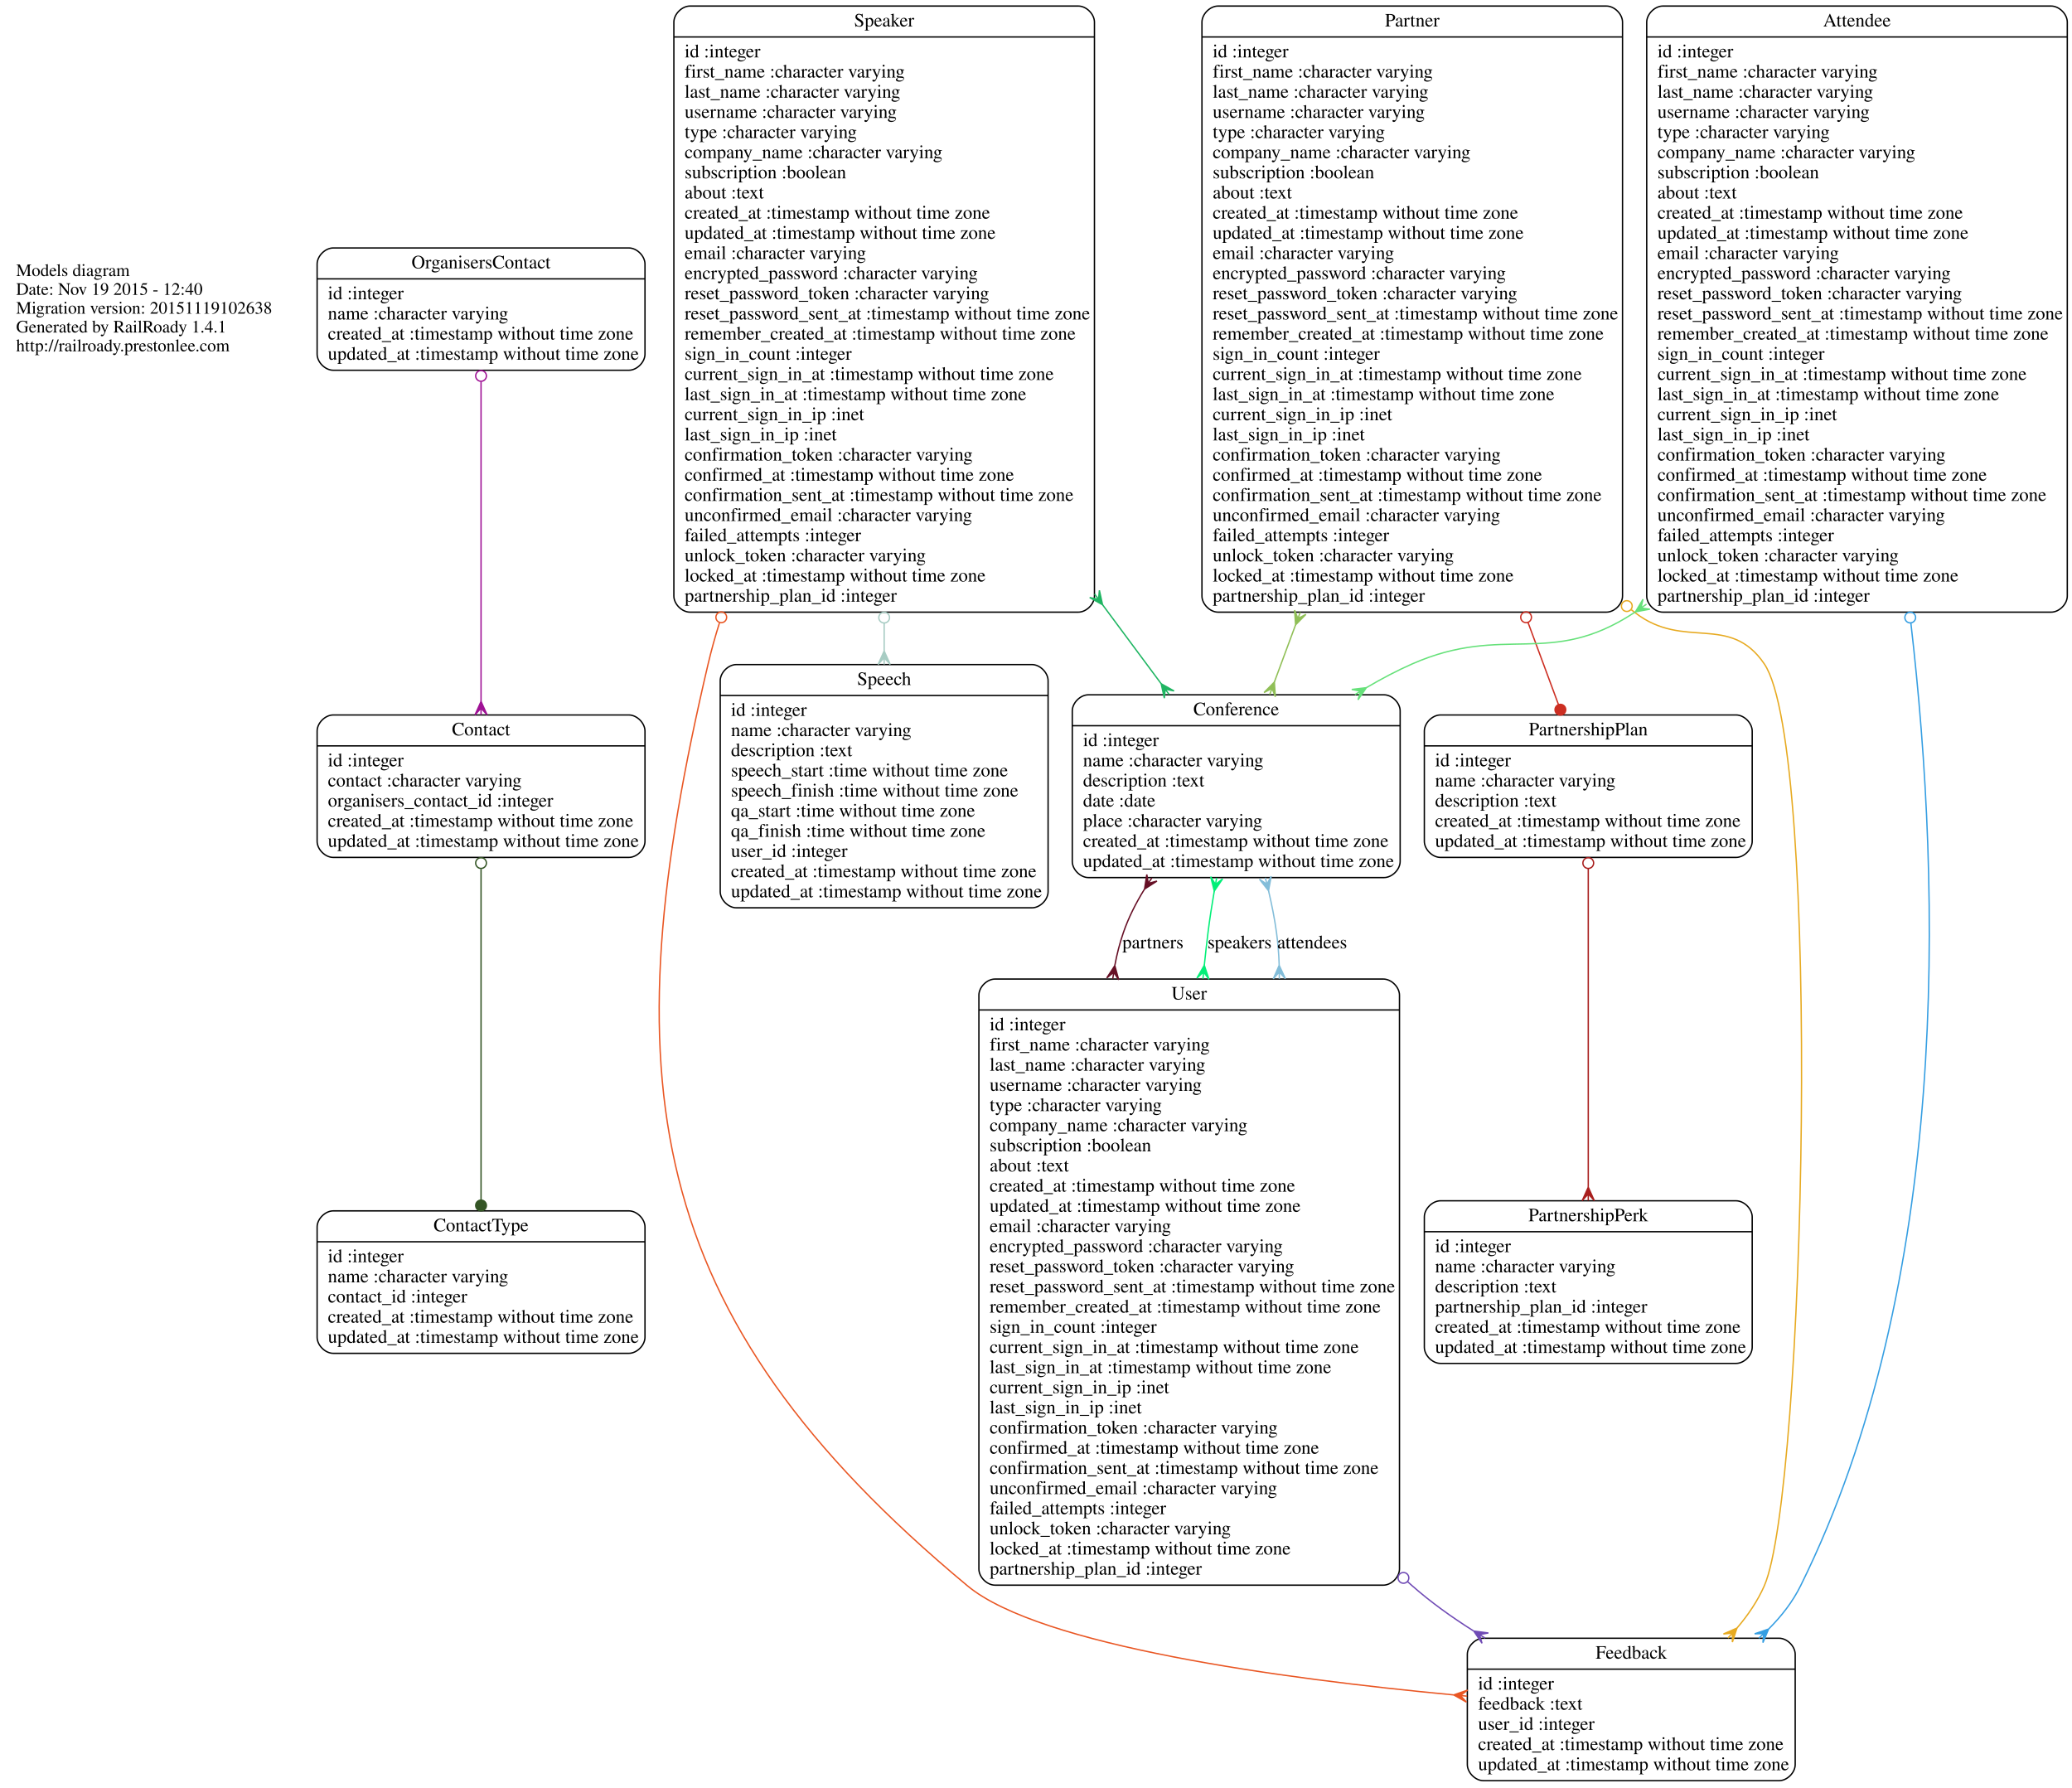
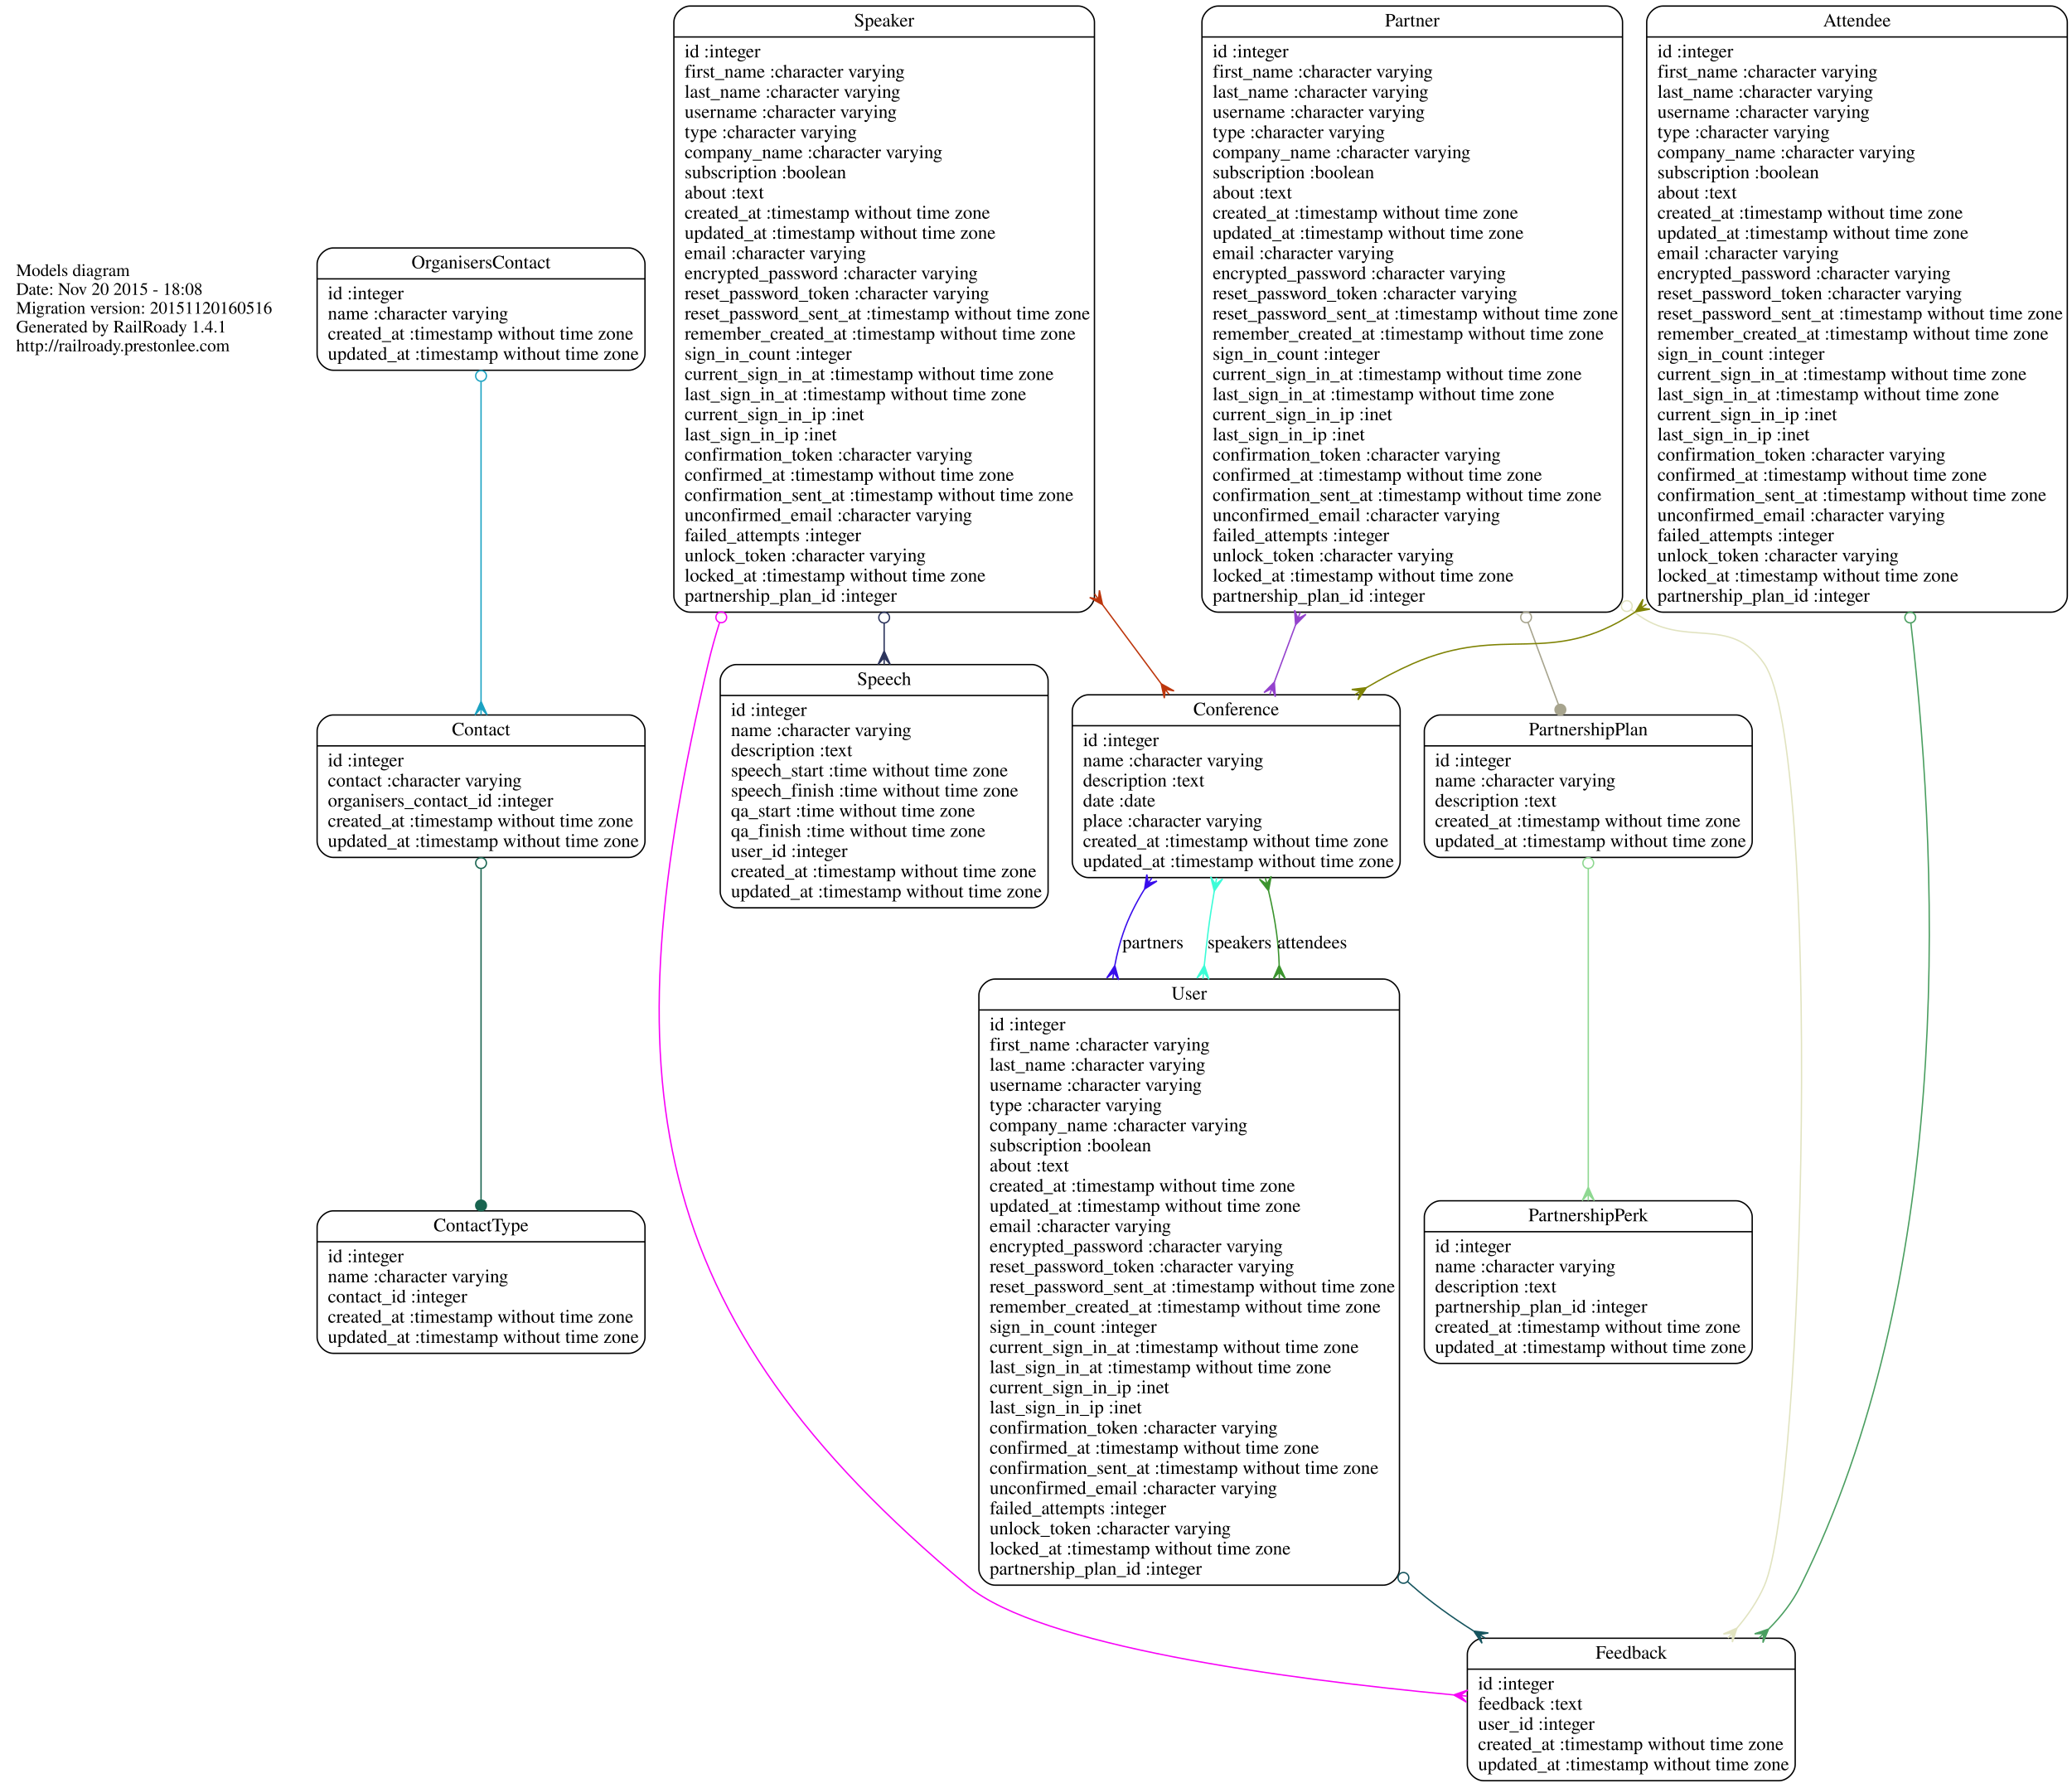
<svg xmlns="http://www.w3.org/2000/svg" width="1542pt" height="1330pt" viewBox="0.00 0.00 1542.00 1330.00">
  <g id="graph0" class="graph" transform="scale(1 1) rotate(0) translate(4 1326)">
    <polygon fill="none" stroke="none" points="-4,4 -4,-1326 1538,-1326 1538,4 -4,4" />
    <g id="node1" class="node">
      <text text-anchor="start" x="8" y="-1120.6" font-family="Times,serif" font-size="13.00">Models diagram</text>
-       <text text-anchor="start" x="8" y="-1106.6" font-family="Times,serif" font-size="13.00">Date: Nov 19 2015 - 12:40</text>
-       <text text-anchor="start" x="8" y="-1092.6" font-family="Times,serif" font-size="13.00">Migration version: 20151119102638</text>
+       <text text-anchor="start" x="8" y="-1106.6" font-family="Times,serif" font-size="13.00">Date: Nov 20 2015 - 18:08</text>
+       <text text-anchor="start" x="8" y="-1092.6" font-family="Times,serif" font-size="13.00">Migration version: 20151120160516</text>
      <text text-anchor="start" x="8" y="-1078.6" font-family="Times,serif" font-size="13.00">Generated by RailRoady 1.4.1</text>
      <text text-anchor="start" x="8" y="-1064.6" font-family="Times,serif" font-size="13.00">http://railroady.prestonlee.com</text>
    </g>
    <g id="node2" class="node">
      <path fill="none" stroke="black" d="M244,-319C244,-319 464,-319 464,-319 470,-319 476,-325 476,-331 476,-331 476,-413 476,-413 476,-419 470,-425 464,-425 464,-425 244,-425 244,-425 238,-425 232,-419 232,-413 232,-413 232,-331 232,-331 232,-325 238,-319 244,-319" />
      <text text-anchor="middle" x="354" y="-409.8" font-family="Times,serif" font-size="14.00">ContactType</text>
      <polyline fill="none" stroke="black" points="232,-402 476,-402 " />
      <text text-anchor="start" x="240" y="-386.8" font-family="Times,serif" font-size="14.00">id :integer</text>
      <text text-anchor="start" x="240" y="-371.8" font-family="Times,serif" font-size="14.00">name :character varying</text>
      <text text-anchor="start" x="240" y="-356.8" font-family="Times,serif" font-size="14.00">contact_id :integer</text>
      <text text-anchor="start" x="240" y="-341.8" font-family="Times,serif" font-size="14.00">created_at :timestamp without time zone</text>
      <text text-anchor="start" x="240" y="-326.8" font-family="Times,serif" font-size="14.00">updated_at :timestamp without time zone</text>
    </g>
    <g id="node3" class="node">
      <path fill="none" stroke="black" d="M244,-688C244,-688 464,-688 464,-688 470,-688 476,-694 476,-700 476,-700 476,-782 476,-782 476,-788 470,-794 464,-794 464,-794 244,-794 244,-794 238,-794 232,-788 232,-782 232,-782 232,-700 232,-700 232,-694 238,-688 244,-688" />
      <text text-anchor="middle" x="354" y="-778.8" font-family="Times,serif" font-size="14.00">Contact</text>
      <polyline fill="none" stroke="black" points="232,-771 476,-771 " />
      <text text-anchor="start" x="240" y="-755.8" font-family="Times,serif" font-size="14.00">id :integer</text>
      <text text-anchor="start" x="240" y="-740.8" font-family="Times,serif" font-size="14.00">contact :character varying</text>
      <text text-anchor="start" x="240" y="-725.8" font-family="Times,serif" font-size="14.00">organisers_contact_id :integer</text>
      <text text-anchor="start" x="240" y="-710.8" font-family="Times,serif" font-size="14.00">created_at :timestamp without time zone</text>
      <text text-anchor="start" x="240" y="-695.8" font-family="Times,serif" font-size="14.00">updated_at :timestamp without time zone</text>
    </g>
    <g id="edge1" class="edge">
-       <path fill="none" stroke="#345525" d="M354,-679.384C354,-611.182 354,-501.073 354,-433.089" />
-       <ellipse fill="none" stroke="#345525" cx="354" cy="-683.808" rx="4" ry="4" />
-       <ellipse fill="#345525" stroke="#345525" cx="354" cy="-429.012" rx="4" ry="4" />
+       <path fill="none" stroke="#196450" d="M354,-679.384C354,-611.182 354,-501.073 354,-433.089" />
+       <ellipse fill="none" stroke="#196450" cx="354" cy="-683.808" rx="4" ry="4" />
+       <ellipse fill="#196450" stroke="#196450" cx="354" cy="-429.012" rx="4" ry="4" />
    </g>
    <g id="node4" class="node">
      <path fill="none" stroke="black" d="M806,-673C806,-673 1026,-673 1026,-673 1032,-673 1038,-679 1038,-685 1038,-685 1038,-797 1038,-797 1038,-803 1032,-809 1026,-809 1026,-809 806,-809 806,-809 800,-809 794,-803 794,-797 794,-797 794,-685 794,-685 794,-679 800,-673 806,-673" />
      <text text-anchor="middle" x="916" y="-793.8" font-family="Times,serif" font-size="14.00">Conference</text>
      <polyline fill="none" stroke="black" points="794,-786 1038,-786 " />
      <text text-anchor="start" x="802" y="-770.8" font-family="Times,serif" font-size="14.00">id :integer</text>
      <text text-anchor="start" x="802" y="-755.8" font-family="Times,serif" font-size="14.00">name :character varying</text>
      <text text-anchor="start" x="802" y="-740.8" font-family="Times,serif" font-size="14.00">description :text</text>
      <text text-anchor="start" x="802" y="-725.8" font-family="Times,serif" font-size="14.00">date :date</text>
      <text text-anchor="start" x="802" y="-710.8" font-family="Times,serif" font-size="14.00">place :character varying</text>
      <text text-anchor="start" x="802" y="-695.8" font-family="Times,serif" font-size="14.00">created_at :timestamp without time zone</text>
      <text text-anchor="start" x="802" y="-680.8" font-family="Times,serif" font-size="14.00">updated_at :timestamp without time zone</text>
    </g>
    <g id="node5" class="node">
      <path fill="none" stroke="black" d="M736.5,-146.5C736.5,-146.5 1025.5,-146.5 1025.5,-146.5 1031.5,-146.5 1037.5,-152.5 1037.5,-158.5 1037.5,-158.5 1037.5,-585.5 1037.5,-585.5 1037.5,-591.5 1031.5,-597.5 1025.5,-597.5 1025.5,-597.5 736.5,-597.5 736.5,-597.5 730.5,-597.5 724.5,-591.5 724.5,-585.5 724.5,-585.5 724.5,-158.5 724.5,-158.5 724.5,-152.5 730.5,-146.5 736.5,-146.5" />
      <text text-anchor="middle" x="881" y="-582.3" font-family="Times,serif" font-size="14.00">User</text>
      <polyline fill="none" stroke="black" points="724.5,-574.5 1037.5,-574.5 " />
      <text text-anchor="start" x="732.5" y="-559.3" font-family="Times,serif" font-size="14.00">id :integer</text>
      <text text-anchor="start" x="732.5" y="-544.3" font-family="Times,serif" font-size="14.00">first_name :character varying</text>
      <text text-anchor="start" x="732.5" y="-529.3" font-family="Times,serif" font-size="14.00">last_name :character varying</text>
      <text text-anchor="start" x="732.5" y="-514.3" font-family="Times,serif" font-size="14.00">username :character varying</text>
      <text text-anchor="start" x="732.5" y="-499.3" font-family="Times,serif" font-size="14.00">type :character varying</text>
      <text text-anchor="start" x="732.5" y="-484.3" font-family="Times,serif" font-size="14.00">company_name :character varying</text>
      <text text-anchor="start" x="732.5" y="-469.3" font-family="Times,serif" font-size="14.00">subscription :boolean</text>
      <text text-anchor="start" x="732.5" y="-454.3" font-family="Times,serif" font-size="14.00">about :text</text>
      <text text-anchor="start" x="732.5" y="-439.3" font-family="Times,serif" font-size="14.00">created_at :timestamp without time zone</text>
      <text text-anchor="start" x="732.5" y="-424.3" font-family="Times,serif" font-size="14.00">updated_at :timestamp without time zone</text>
      <text text-anchor="start" x="732.5" y="-409.3" font-family="Times,serif" font-size="14.00">email :character varying</text>
      <text text-anchor="start" x="732.5" y="-394.3" font-family="Times,serif" font-size="14.00">encrypted_password :character varying</text>
      <text text-anchor="start" x="732.5" y="-379.3" font-family="Times,serif" font-size="14.00">reset_password_token :character varying</text>
      <text text-anchor="start" x="732.5" y="-364.3" font-family="Times,serif" font-size="14.00">reset_password_sent_at :timestamp without time zone</text>
      <text text-anchor="start" x="732.5" y="-349.3" font-family="Times,serif" font-size="14.00">remember_created_at :timestamp without time zone</text>
      <text text-anchor="start" x="732.5" y="-334.3" font-family="Times,serif" font-size="14.00">sign_in_count :integer</text>
      <text text-anchor="start" x="732.5" y="-319.3" font-family="Times,serif" font-size="14.00">current_sign_in_at :timestamp without time zone</text>
      <text text-anchor="start" x="732.5" y="-304.3" font-family="Times,serif" font-size="14.00">last_sign_in_at :timestamp without time zone</text>
      <text text-anchor="start" x="732.5" y="-289.3" font-family="Times,serif" font-size="14.00">current_sign_in_ip :inet</text>
      <text text-anchor="start" x="732.5" y="-274.3" font-family="Times,serif" font-size="14.00">last_sign_in_ip :inet</text>
      <text text-anchor="start" x="732.5" y="-259.3" font-family="Times,serif" font-size="14.00">confirmation_token :character varying</text>
      <text text-anchor="start" x="732.5" y="-244.3" font-family="Times,serif" font-size="14.00">confirmed_at :timestamp without time zone</text>
      <text text-anchor="start" x="732.5" y="-229.3" font-family="Times,serif" font-size="14.00">confirmation_sent_at :timestamp without time zone</text>
      <text text-anchor="start" x="732.5" y="-214.3" font-family="Times,serif" font-size="14.00">unconfirmed_email :character varying</text>
      <text text-anchor="start" x="732.5" y="-199.3" font-family="Times,serif" font-size="14.00">failed_attempts :integer</text>
      <text text-anchor="start" x="732.5" y="-184.3" font-family="Times,serif" font-size="14.00">unlock_token :character varying</text>
      <text text-anchor="start" x="732.5" y="-169.3" font-family="Times,serif" font-size="14.00">locked_at :timestamp without time zone</text>
      <text text-anchor="start" x="732.5" y="-154.3" font-family="Times,serif" font-size="14.00">partnership_plan_id :integer</text>
    </g>
    <g id="edge2" class="edge">
-       <path fill="none" stroke="#83bdd9" d="M940.093,-663.052C942.531,-652.703 944.616,-642.155 946,-632 947.079,-624.087 947.718,-616.066 947.972,-607.988" />
-       <polygon fill="#83bdd9" stroke="#83bdd9" points="940.06,-663.187 933.29,-671.814 938.859,-668.041 937.659,-672.895 937.659,-672.895 937.659,-672.895 938.859,-668.041 942.027,-673.975 940.06,-663.187 940.06,-663.187" />
-       <polygon fill="#83bdd9" stroke="#83bdd9" points="947.975,-607.728 952.591,-597.781 948.033,-602.728 948.091,-597.728 948.091,-597.728 948.091,-597.728 948.033,-602.728 943.592,-597.676 947.975,-607.728 947.975,-607.728" />
+       <path fill="none" stroke="#3b942e" d="M940.093,-663.052C942.531,-652.703 944.616,-642.155 946,-632 947.079,-624.087 947.718,-616.066 947.972,-607.988" />
+       <polygon fill="#3b942e" stroke="#3b942e" points="940.06,-663.187 933.29,-671.814 938.859,-668.041 937.659,-672.895 937.659,-672.895 937.659,-672.895 938.859,-668.041 942.027,-673.975 940.06,-663.187 940.06,-663.187" />
+       <polygon fill="#3b942e" stroke="#3b942e" points="947.975,-607.728 952.591,-597.781 948.033,-602.728 948.091,-597.728 948.091,-597.728 948.091,-597.728 948.033,-602.728 943.592,-597.676 947.975,-607.728 947.975,-607.728" />
      <text text-anchor="middle" x="972.5" y="-620.3" font-family="Times,serif" font-size="14.00">attendees</text>
    </g>
    <g id="edge3" class="edge">
-       <path fill="none" stroke="#660f25" d="M847.698,-664.33C841.321,-654.028 835.824,-643.146 832,-632 829.281,-624.076 827.202,-615.96 825.684,-607.722" />
-       <polygon fill="#660f25" stroke="#660f25" points="847.784,-664.462 849.475,-675.297 850.514,-668.651 853.245,-672.84 853.245,-672.84 853.245,-672.84 850.514,-668.651 857.015,-670.383 847.784,-664.462 847.784,-664.462" />
-       <polygon fill="#660f25" stroke="#660f25" points="825.649,-607.496 828.553,-596.922 824.878,-602.556 824.107,-597.616 824.107,-597.616 824.107,-597.616 824.878,-602.556 819.66,-598.31 825.649,-607.496 825.649,-607.496" />
+       <path fill="none" stroke="#380cec" d="M847.698,-664.33C841.321,-654.028 835.824,-643.146 832,-632 829.281,-624.076 827.202,-615.96 825.684,-607.722" />
+       <polygon fill="#380cec" stroke="#380cec" points="847.784,-664.462 849.475,-675.297 850.514,-668.651 853.245,-672.84 853.245,-672.84 853.245,-672.84 850.514,-668.651 857.015,-670.383 847.784,-664.462 847.784,-664.462" />
+       <polygon fill="#380cec" stroke="#380cec" points="825.649,-607.496 828.553,-596.922 824.878,-602.556 824.107,-597.616 824.107,-597.616 824.107,-597.616 824.878,-602.556 819.66,-598.31 825.649,-607.496 825.649,-607.496" />
      <text text-anchor="middle" x="854" y="-620.3" font-family="Times,serif" font-size="14.00">partners</text>
    </g>
    <g id="edge4" class="edge">
-       <path fill="none" stroke="#02ef78" d="M899.676,-662.951C897.873,-652.582 896.243,-642.056 895,-632 894.018,-624.057 893.105,-615.968 892.255,-607.793" />
-       <polygon fill="#02ef78" stroke="#02ef78" points="899.681,-662.982 897.021,-673.62 900.566,-667.903 901.45,-672.824 901.45,-672.824 901.45,-672.824 900.566,-667.903 905.879,-672.028 899.681,-662.982 899.681,-662.982" />
-       <polygon fill="#02ef78" stroke="#02ef78" points="892.249,-607.731 895.729,-597.332 891.75,-602.756 891.251,-597.781 891.251,-597.781 891.251,-597.781 891.75,-602.756 886.773,-598.23 892.249,-607.731 892.249,-607.731" />
+       <path fill="none" stroke="#3cfcd7" d="M899.676,-662.951C897.873,-652.582 896.243,-642.056 895,-632 894.018,-624.057 893.105,-615.968 892.255,-607.793" />
+       <polygon fill="#3cfcd7" stroke="#3cfcd7" points="899.681,-662.982 897.021,-673.62 900.566,-667.903 901.45,-672.824 901.45,-672.824 901.45,-672.824 900.566,-667.903 905.879,-672.028 899.681,-662.982 899.681,-662.982" />
+       <polygon fill="#3cfcd7" stroke="#3cfcd7" points="892.249,-607.731 895.729,-597.332 891.75,-602.756 891.251,-597.781 891.251,-597.781 891.251,-597.781 891.75,-602.756 886.773,-598.23 892.249,-607.731 892.249,-607.731" />
      <text text-anchor="middle" x="918.5" y="-620.3" font-family="Times,serif" font-size="14.00">speakers</text>
    </g>
    <g id="node8" class="node">
      <path fill="none" stroke="black" d="M1100,-1C1100,-1 1320,-1 1320,-1 1326,-1 1332,-7 1332,-13 1332,-13 1332,-95 1332,-95 1332,-101 1326,-107 1320,-107 1320,-107 1100,-107 1100,-107 1094,-107 1088,-101 1088,-95 1088,-95 1088,-13 1088,-13 1088,-7 1094,-1 1100,-1" />
      <text text-anchor="middle" x="1210" y="-91.8" font-family="Times,serif" font-size="14.00">Feedback</text>
      <polyline fill="none" stroke="black" points="1088,-84 1332,-84 " />
      <text text-anchor="start" x="1096" y="-68.8" font-family="Times,serif" font-size="14.00">id :integer</text>
      <text text-anchor="start" x="1096" y="-53.8" font-family="Times,serif" font-size="14.00">feedback :text</text>
      <text text-anchor="start" x="1096" y="-38.8" font-family="Times,serif" font-size="14.00">user_id :integer</text>
      <text text-anchor="start" x="1096" y="-23.8" font-family="Times,serif" font-size="14.00">created_at :timestamp without time zone</text>
      <text text-anchor="start" x="1096" y="-8.8" font-family="Times,serif" font-size="14.00">updated_at :timestamp without time zone</text>
    </g>
    <g id="edge5" class="edge">
-       <path fill="none" stroke="#704bb5" d="M1043.42,-149.188C1044.61,-148.116 1045.8,-147.053 1047,-146 1060.75,-133.889 1076.37,-122.689 1092.38,-112.589" />
-       <ellipse fill="none" stroke="#704bb5" cx="1040.46" cy="-151.919" rx="4" ry="4" />
-       <polygon fill="#704bb5" stroke="#704bb5" points="1092.78,-112.339 1103.66,-110.923 1097.04,-109.715 1101.29,-107.092 1101.29,-107.092 1101.29,-107.092 1097.04,-109.715 1098.93,-103.261 1092.78,-112.339 1092.78,-112.339" />
+       <path fill="none" stroke="#15545e" d="M1043.42,-149.188C1044.61,-148.116 1045.8,-147.053 1047,-146 1060.75,-133.889 1076.37,-122.689 1092.38,-112.589" />
+       <ellipse fill="none" stroke="#15545e" cx="1040.46" cy="-151.919" rx="4" ry="4" />
+       <polygon fill="#15545e" stroke="#15545e" points="1092.78,-112.339 1103.66,-110.923 1097.04,-109.715 1101.29,-107.092 1101.29,-107.092 1101.29,-107.092 1097.04,-109.715 1098.93,-103.261 1092.78,-112.339 1092.78,-112.339" />
    </g>
    <g id="node6" class="node">
      <path fill="none" stroke="black" d="M509.5,-870.5C509.5,-870.5 798.5,-870.5 798.5,-870.5 804.5,-870.5 810.5,-876.5 810.5,-882.5 810.5,-882.5 810.5,-1309.5 810.5,-1309.5 810.5,-1315.5 804.5,-1321.5 798.5,-1321.5 798.5,-1321.5 509.5,-1321.5 509.5,-1321.5 503.5,-1321.5 497.5,-1315.5 497.5,-1309.5 497.5,-1309.5 497.5,-882.5 497.5,-882.5 497.5,-876.5 503.5,-870.5 509.5,-870.5" />
      <text text-anchor="middle" x="654" y="-1306.3" font-family="Times,serif" font-size="14.00">Speaker</text>
      <polyline fill="none" stroke="black" points="497.5,-1298.5 810.5,-1298.5 " />
      <text text-anchor="start" x="505.5" y="-1283.3" font-family="Times,serif" font-size="14.00">id :integer</text>
      <text text-anchor="start" x="505.5" y="-1268.3" font-family="Times,serif" font-size="14.00">first_name :character varying</text>
      <text text-anchor="start" x="505.5" y="-1253.3" font-family="Times,serif" font-size="14.00">last_name :character varying</text>
      <text text-anchor="start" x="505.5" y="-1238.3" font-family="Times,serif" font-size="14.00">username :character varying</text>
      <text text-anchor="start" x="505.5" y="-1223.3" font-family="Times,serif" font-size="14.00">type :character varying</text>
      <text text-anchor="start" x="505.5" y="-1208.3" font-family="Times,serif" font-size="14.00">company_name :character varying</text>
      <text text-anchor="start" x="505.5" y="-1193.3" font-family="Times,serif" font-size="14.00">subscription :boolean</text>
      <text text-anchor="start" x="505.5" y="-1178.3" font-family="Times,serif" font-size="14.00">about :text</text>
      <text text-anchor="start" x="505.5" y="-1163.3" font-family="Times,serif" font-size="14.00">created_at :timestamp without time zone</text>
      <text text-anchor="start" x="505.5" y="-1148.3" font-family="Times,serif" font-size="14.00">updated_at :timestamp without time zone</text>
      <text text-anchor="start" x="505.5" y="-1133.3" font-family="Times,serif" font-size="14.00">email :character varying</text>
      <text text-anchor="start" x="505.5" y="-1118.3" font-family="Times,serif" font-size="14.00">encrypted_password :character varying</text>
      <text text-anchor="start" x="505.5" y="-1103.3" font-family="Times,serif" font-size="14.00">reset_password_token :character varying</text>
      <text text-anchor="start" x="505.5" y="-1088.3" font-family="Times,serif" font-size="14.00">reset_password_sent_at :timestamp without time zone</text>
      <text text-anchor="start" x="505.5" y="-1073.3" font-family="Times,serif" font-size="14.00">remember_created_at :timestamp without time zone</text>
      <text text-anchor="start" x="505.5" y="-1058.3" font-family="Times,serif" font-size="14.00">sign_in_count :integer</text>
      <text text-anchor="start" x="505.5" y="-1043.3" font-family="Times,serif" font-size="14.00">current_sign_in_at :timestamp without time zone</text>
      <text text-anchor="start" x="505.5" y="-1028.3" font-family="Times,serif" font-size="14.00">last_sign_in_at :timestamp without time zone</text>
      <text text-anchor="start" x="505.5" y="-1013.3" font-family="Times,serif" font-size="14.00">current_sign_in_ip :inet</text>
      <text text-anchor="start" x="505.5" y="-998.3" font-family="Times,serif" font-size="14.00">last_sign_in_ip :inet</text>
      <text text-anchor="start" x="505.5" y="-983.3" font-family="Times,serif" font-size="14.00">confirmation_token :character varying</text>
      <text text-anchor="start" x="505.5" y="-968.3" font-family="Times,serif" font-size="14.00">confirmed_at :timestamp without time zone</text>
      <text text-anchor="start" x="505.5" y="-953.3" font-family="Times,serif" font-size="14.00">confirmation_sent_at :timestamp without time zone</text>
      <text text-anchor="start" x="505.5" y="-938.3" font-family="Times,serif" font-size="14.00">unconfirmed_email :character varying</text>
      <text text-anchor="start" x="505.5" y="-923.3" font-family="Times,serif" font-size="14.00">failed_attempts :integer</text>
      <text text-anchor="start" x="505.5" y="-908.3" font-family="Times,serif" font-size="14.00">unlock_token :character varying</text>
      <text text-anchor="start" x="505.5" y="-893.3" font-family="Times,serif" font-size="14.00">locked_at :timestamp without time zone</text>
      <text text-anchor="start" x="505.5" y="-878.3" font-family="Times,serif" font-size="14.00">partnership_plan_id :integer</text>
    </g>
    <g id="edge7" class="edge">
-       <path fill="none" stroke="#1fb562" d="M816.633,-875.88C832.068,-855.084 846.88,-835.128 860.14,-817.262" />
-       <polygon fill="#1fb562" stroke="#1fb562" points="816.527,-876.023 806.954,-881.371 813.547,-880.038 810.567,-884.053 810.567,-884.053 810.567,-884.053 813.547,-880.038 814.181,-886.735 816.527,-876.023 816.527,-876.023" />
-       <polygon fill="#1fb562" stroke="#1fb562" points="860.159,-817.235 869.733,-811.888 863.139,-813.221 866.119,-809.206 866.119,-809.206 866.119,-809.206 863.139,-813.221 862.506,-806.524 860.159,-817.235 860.159,-817.235" />
+       <path fill="none" stroke="#bd360c" d="M816.633,-875.88C832.068,-855.084 846.88,-835.128 860.14,-817.262" />
+       <polygon fill="#bd360c" stroke="#bd360c" points="816.527,-876.023 806.954,-881.371 813.547,-880.038 810.567,-884.053 810.567,-884.053 810.567,-884.053 813.547,-880.038 814.181,-886.735 816.527,-876.023 816.527,-876.023" />
+       <polygon fill="#bd360c" stroke="#bd360c" points="860.159,-817.235 869.733,-811.888 863.139,-813.221 866.119,-809.206 866.119,-809.206 866.119,-809.206 863.139,-813.221 862.506,-806.524 860.159,-817.235 860.159,-817.235" />
    </g>
    <g id="edge6" class="edge">
-       <path fill="none" stroke="#e95623" d="M531.475,-862.661C528.252,-852.434 525.397,-842.189 523,-832 450.466,-523.692 472.46,-348.492 716,-146 769.822,-101.25 950.388,-76.84 1077.58,-64.857" />
-       <ellipse fill="none" stroke="#e95623" cx="532.776" cy="-866.672" rx="4" ry="4" />
-       <polygon fill="#e95623" stroke="#e95623" points="1077.84,-64.834 1088.21,-68.392 1082.82,-64.373 1087.8,-63.911 1087.8,-63.911 1087.8,-63.911 1082.82,-64.373 1087.38,-59.43 1077.84,-64.834 1077.84,-64.834" />
+       <path fill="none" stroke="#f802f7" d="M531.475,-862.661C528.252,-852.434 525.397,-842.189 523,-832 450.466,-523.692 472.46,-348.492 716,-146 769.822,-101.25 950.388,-76.84 1077.58,-64.857" />
+       <ellipse fill="none" stroke="#f802f7" cx="532.776" cy="-866.672" rx="4" ry="4" />
+       <polygon fill="#f802f7" stroke="#f802f7" points="1077.84,-64.834 1088.21,-68.392 1082.82,-64.373 1087.8,-63.911 1087.8,-63.911 1087.8,-63.911 1082.82,-64.373 1087.38,-59.43 1077.84,-64.834 1077.84,-64.834" />
    </g>
    <g id="node13" class="node">
      <path fill="none" stroke="black" d="M544,-650.5C544,-650.5 764,-650.5 764,-650.5 770,-650.5 776,-656.5 776,-662.5 776,-662.5 776,-819.5 776,-819.5 776,-825.5 770,-831.5 764,-831.5 764,-831.5 544,-831.5 544,-831.5 538,-831.5 532,-825.5 532,-819.5 532,-819.5 532,-662.5 532,-662.5 532,-656.5 538,-650.5 544,-650.5" />
      <text text-anchor="middle" x="654" y="-816.3" font-family="Times,serif" font-size="14.00">Speech</text>
      <polyline fill="none" stroke="black" points="532,-808.5 776,-808.5 " />
      <text text-anchor="start" x="540" y="-793.3" font-family="Times,serif" font-size="14.00">id :integer</text>
      <text text-anchor="start" x="540" y="-778.3" font-family="Times,serif" font-size="14.00">name :character varying</text>
      <text text-anchor="start" x="540" y="-763.3" font-family="Times,serif" font-size="14.00">description :text</text>
      <text text-anchor="start" x="540" y="-748.3" font-family="Times,serif" font-size="14.00">speech_start :time without time zone</text>
      <text text-anchor="start" x="540" y="-733.3" font-family="Times,serif" font-size="14.00">speech_finish :time without time zone</text>
      <text text-anchor="start" x="540" y="-718.3" font-family="Times,serif" font-size="14.00">qa_start :time without time zone</text>
      <text text-anchor="start" x="540" y="-703.3" font-family="Times,serif" font-size="14.00">qa_finish :time without time zone</text>
      <text text-anchor="start" x="540" y="-688.3" font-family="Times,serif" font-size="14.00">user_id :integer</text>
      <text text-anchor="start" x="540" y="-673.3" font-family="Times,serif" font-size="14.00">created_at :timestamp without time zone</text>
      <text text-anchor="start" x="540" y="-658.3" font-family="Times,serif" font-size="14.00">updated_at :timestamp without time zone</text>
    </g>
    <g id="edge8" class="edge">
-       <path fill="none" stroke="#a7ccc3" d="M654,-862.289C654,-855.343 654,-848.526 654,-841.889" />
-       <ellipse fill="none" stroke="#a7ccc3" cx="654" cy="-866.44" rx="4" ry="4" />
-       <polygon fill="#a7ccc3" stroke="#a7ccc3" points="654,-841.613 658.5,-831.613 654,-836.613 654,-831.613 654,-831.613 654,-831.613 654,-836.613 649.5,-831.613 654,-841.613 654,-841.613" />
+       <path fill="none" stroke="#2c345c" d="M654,-862.289C654,-855.343 654,-848.526 654,-841.889" />
+       <ellipse fill="none" stroke="#2c345c" cx="654" cy="-866.44" rx="4" ry="4" />
+       <polygon fill="#2c345c" stroke="#2c345c" points="654,-841.613 658.5,-831.613 654,-836.613 654,-831.613 654,-831.613 654,-831.613 654,-836.613 649.5,-831.613 654,-841.613 654,-841.613" />
    </g>
    <g id="node7" class="node">
      <path fill="none" stroke="black" d="M1068,-688C1068,-688 1288,-688 1288,-688 1294,-688 1300,-694 1300,-700 1300,-700 1300,-782 1300,-782 1300,-788 1294,-794 1288,-794 1288,-794 1068,-794 1068,-794 1062,-794 1056,-788 1056,-782 1056,-782 1056,-700 1056,-700 1056,-694 1062,-688 1068,-688" />
      <text text-anchor="middle" x="1178" y="-778.8" font-family="Times,serif" font-size="14.00">PartnershipPlan</text>
      <polyline fill="none" stroke="black" points="1056,-771 1300,-771 " />
      <text text-anchor="start" x="1064" y="-755.8" font-family="Times,serif" font-size="14.00">id :integer</text>
      <text text-anchor="start" x="1064" y="-740.8" font-family="Times,serif" font-size="14.00">name :character varying</text>
      <text text-anchor="start" x="1064" y="-725.8" font-family="Times,serif" font-size="14.00">description :text</text>
      <text text-anchor="start" x="1064" y="-710.8" font-family="Times,serif" font-size="14.00">created_at :timestamp without time zone</text>
      <text text-anchor="start" x="1064" y="-695.8" font-family="Times,serif" font-size="14.00">updated_at :timestamp without time zone</text>
    </g>
    <g id="node11" class="node">
      <path fill="none" stroke="black" d="M1068,-311.5C1068,-311.5 1288,-311.5 1288,-311.5 1294,-311.5 1300,-317.5 1300,-323.5 1300,-323.5 1300,-420.5 1300,-420.5 1300,-426.5 1294,-432.5 1288,-432.5 1288,-432.5 1068,-432.5 1068,-432.5 1062,-432.5 1056,-426.5 1056,-420.5 1056,-420.5 1056,-323.5 1056,-323.5 1056,-317.5 1062,-311.5 1068,-311.5" />
      <text text-anchor="middle" x="1178" y="-417.3" font-family="Times,serif" font-size="14.00">PartnershipPerk</text>
      <polyline fill="none" stroke="black" points="1056,-409.5 1300,-409.5 " />
      <text text-anchor="start" x="1064" y="-394.3" font-family="Times,serif" font-size="14.00">id :integer</text>
      <text text-anchor="start" x="1064" y="-379.3" font-family="Times,serif" font-size="14.00">name :character varying</text>
      <text text-anchor="start" x="1064" y="-364.3" font-family="Times,serif" font-size="14.00">description :text</text>
      <text text-anchor="start" x="1064" y="-349.3" font-family="Times,serif" font-size="14.00">partnership_plan_id :integer</text>
      <text text-anchor="start" x="1064" y="-334.3" font-family="Times,serif" font-size="14.00">created_at :timestamp without time zone</text>
      <text text-anchor="start" x="1064" y="-319.3" font-family="Times,serif" font-size="14.00">updated_at :timestamp without time zone</text>
    </g>
    <g id="edge9" class="edge">
-       <path fill="none" stroke="#a81e1d" d="M1178,-679.69C1178,-614.692 1178,-511.376 1178,-442.883" />
-       <ellipse fill="none" stroke="#a81e1d" cx="1178" cy="-683.808" rx="4" ry="4" />
-       <polygon fill="#a81e1d" stroke="#a81e1d" points="1178,-442.62 1182.5,-432.62 1178,-437.62 1178,-432.62 1178,-432.62 1178,-432.62 1178,-437.62 1173.5,-432.62 1178,-442.62 1178,-442.62" />
+       <path fill="none" stroke="#8ed891" d="M1178,-679.69C1178,-614.692 1178,-511.376 1178,-442.883" />
+       <ellipse fill="none" stroke="#8ed891" cx="1178" cy="-683.808" rx="4" ry="4" />
+       <polygon fill="#8ed891" stroke="#8ed891" points="1178,-442.62 1182.5,-432.62 1178,-437.62 1178,-432.62 1178,-432.62 1178,-432.62 1178,-437.62 1173.5,-432.62 1178,-442.62 1178,-442.62" />
    </g>
    <g id="node9" class="node">
      <path fill="none" stroke="black" d="M244,-1050.5C244,-1050.5 464,-1050.5 464,-1050.5 470,-1050.5 476,-1056.5 476,-1062.5 476,-1062.5 476,-1129.5 476,-1129.5 476,-1135.5 470,-1141.5 464,-1141.5 464,-1141.5 244,-1141.5 244,-1141.5 238,-1141.5 232,-1135.5 232,-1129.5 232,-1129.5 232,-1062.5 232,-1062.5 232,-1056.5 238,-1050.5 244,-1050.5" />
      <text text-anchor="middle" x="354" y="-1126.3" font-family="Times,serif" font-size="14.00">OrganisersContact</text>
      <polyline fill="none" stroke="black" points="232,-1118.5 476,-1118.5 " />
      <text text-anchor="start" x="240" y="-1103.3" font-family="Times,serif" font-size="14.00">id :integer</text>
      <text text-anchor="start" x="240" y="-1088.3" font-family="Times,serif" font-size="14.00">name :character varying</text>
      <text text-anchor="start" x="240" y="-1073.3" font-family="Times,serif" font-size="14.00">created_at :timestamp without time zone</text>
      <text text-anchor="start" x="240" y="-1058.3" font-family="Times,serif" font-size="14.00">updated_at :timestamp without time zone</text>
    </g>
    <g id="edge10" class="edge">
-       <path fill="none" stroke="#9f1195" d="M354,-1041.97C354,-978.287 354,-871.636 354,-804.149" />
-       <ellipse fill="none" stroke="#9f1195" cx="354" cy="-1046.29" rx="4" ry="4" />
-       <polygon fill="#9f1195" stroke="#9f1195" points="354,-804.076 358.5,-794.076 354,-799.076 354,-794.076 354,-794.076 354,-794.076 354,-799.076 349.5,-794.076 354,-804.076 354,-804.076" />
+       <path fill="none" stroke="#1aa2c2" d="M354,-1041.97C354,-978.287 354,-871.636 354,-804.149" />
+       <ellipse fill="none" stroke="#1aa2c2" cx="354" cy="-1046.29" rx="4" ry="4" />
+       <polygon fill="#1aa2c2" stroke="#1aa2c2" points="354,-804.076 358.5,-794.076 354,-799.076 354,-794.076 354,-794.076 354,-794.076 354,-799.076 349.5,-794.076 354,-804.076 354,-804.076" />
    </g>
    <g id="node10" class="node">
      <path fill="none" stroke="black" d="M902.5,-870.5C902.5,-870.5 1191.5,-870.5 1191.5,-870.5 1197.5,-870.5 1203.5,-876.5 1203.5,-882.5 1203.5,-882.5 1203.5,-1309.5 1203.5,-1309.5 1203.5,-1315.5 1197.5,-1321.5 1191.5,-1321.5 1191.5,-1321.5 902.5,-1321.5 902.5,-1321.5 896.5,-1321.5 890.5,-1315.5 890.5,-1309.5 890.5,-1309.5 890.5,-882.5 890.5,-882.5 890.5,-876.5 896.5,-870.5 902.5,-870.5" />
      <text text-anchor="middle" x="1047" y="-1306.3" font-family="Times,serif" font-size="14.00">Partner</text>
      <polyline fill="none" stroke="black" points="890.5,-1298.5 1203.5,-1298.5 " />
      <text text-anchor="start" x="898.5" y="-1283.3" font-family="Times,serif" font-size="14.00">id :integer</text>
      <text text-anchor="start" x="898.5" y="-1268.3" font-family="Times,serif" font-size="14.00">first_name :character varying</text>
      <text text-anchor="start" x="898.5" y="-1253.3" font-family="Times,serif" font-size="14.00">last_name :character varying</text>
      <text text-anchor="start" x="898.5" y="-1238.3" font-family="Times,serif" font-size="14.00">username :character varying</text>
      <text text-anchor="start" x="898.5" y="-1223.3" font-family="Times,serif" font-size="14.00">type :character varying</text>
      <text text-anchor="start" x="898.5" y="-1208.3" font-family="Times,serif" font-size="14.00">company_name :character varying</text>
      <text text-anchor="start" x="898.5" y="-1193.3" font-family="Times,serif" font-size="14.00">subscription :boolean</text>
      <text text-anchor="start" x="898.5" y="-1178.3" font-family="Times,serif" font-size="14.00">about :text</text>
      <text text-anchor="start" x="898.5" y="-1163.3" font-family="Times,serif" font-size="14.00">created_at :timestamp without time zone</text>
      <text text-anchor="start" x="898.5" y="-1148.3" font-family="Times,serif" font-size="14.00">updated_at :timestamp without time zone</text>
      <text text-anchor="start" x="898.5" y="-1133.3" font-family="Times,serif" font-size="14.00">email :character varying</text>
      <text text-anchor="start" x="898.5" y="-1118.3" font-family="Times,serif" font-size="14.00">encrypted_password :character varying</text>
      <text text-anchor="start" x="898.5" y="-1103.3" font-family="Times,serif" font-size="14.00">reset_password_token :character varying</text>
      <text text-anchor="start" x="898.5" y="-1088.3" font-family="Times,serif" font-size="14.00">reset_password_sent_at :timestamp without time zone</text>
      <text text-anchor="start" x="898.5" y="-1073.3" font-family="Times,serif" font-size="14.00">remember_created_at :timestamp without time zone</text>
      <text text-anchor="start" x="898.5" y="-1058.3" font-family="Times,serif" font-size="14.00">sign_in_count :integer</text>
      <text text-anchor="start" x="898.5" y="-1043.3" font-family="Times,serif" font-size="14.00">current_sign_in_at :timestamp without time zone</text>
      <text text-anchor="start" x="898.5" y="-1028.3" font-family="Times,serif" font-size="14.00">last_sign_in_at :timestamp without time zone</text>
      <text text-anchor="start" x="898.5" y="-1013.3" font-family="Times,serif" font-size="14.00">current_sign_in_ip :inet</text>
      <text text-anchor="start" x="898.5" y="-998.3" font-family="Times,serif" font-size="14.00">last_sign_in_ip :inet</text>
      <text text-anchor="start" x="898.5" y="-983.3" font-family="Times,serif" font-size="14.00">confirmation_token :character varying</text>
      <text text-anchor="start" x="898.5" y="-968.3" font-family="Times,serif" font-size="14.00">confirmed_at :timestamp without time zone</text>
      <text text-anchor="start" x="898.5" y="-953.3" font-family="Times,serif" font-size="14.00">confirmation_sent_at :timestamp without time zone</text>
      <text text-anchor="start" x="898.5" y="-938.3" font-family="Times,serif" font-size="14.00">unconfirmed_email :character varying</text>
      <text text-anchor="start" x="898.5" y="-923.3" font-family="Times,serif" font-size="14.00">failed_attempts :integer</text>
      <text text-anchor="start" x="898.5" y="-908.3" font-family="Times,serif" font-size="14.00">unlock_token :character varying</text>
      <text text-anchor="start" x="898.5" y="-893.3" font-family="Times,serif" font-size="14.00">locked_at :timestamp without time zone</text>
      <text text-anchor="start" x="898.5" y="-878.3" font-family="Times,serif" font-size="14.00">partnership_plan_id :integer</text>
    </g>
    <g id="edge12" class="edge">
-       <path fill="none" stroke="#90bf57" d="M960.147,-860.961C954.608,-846.034 949.297,-831.724 944.399,-818.526" />
-       <polygon fill="#90bf57" stroke="#90bf57" points="960.185,-861.064 959.446,-872.005 961.925,-865.752 963.665,-870.44 963.665,-870.44 963.665,-870.44 961.925,-865.752 967.883,-868.874 960.185,-861.064 960.185,-861.064" />
-       <polygon fill="#90bf57" stroke="#90bf57" points="944.388,-818.495 945.127,-807.555 942.648,-813.808 940.909,-809.12 940.909,-809.12 940.909,-809.12 942.648,-813.808 936.69,-810.686 944.388,-818.495 944.388,-818.495" />
+       <path fill="none" stroke="#9442cd" d="M960.147,-860.961C954.608,-846.034 949.297,-831.724 944.399,-818.526" />
+       <polygon fill="#9442cd" stroke="#9442cd" points="960.185,-861.064 959.446,-872.005 961.925,-865.752 963.665,-870.44 963.665,-870.44 963.665,-870.44 961.925,-865.752 967.883,-868.874 960.185,-861.064 960.185,-861.064" />
+       <polygon fill="#9442cd" stroke="#9442cd" points="944.388,-818.495 945.127,-807.555 942.648,-813.808 940.909,-809.12 940.909,-809.12 940.909,-809.12 942.648,-813.808 936.69,-810.686 944.388,-818.495 944.388,-818.495" />
    </g>
    <g id="edge13" class="edge">
-       <path fill="none" stroke="#cc2e22" d="M1133.15,-862.862C1141.4,-840.614 1149.17,-819.679 1155.85,-801.685" />
-       <ellipse fill="none" stroke="#cc2e22" cx="1131.73" cy="-866.69" rx="4" ry="4" />
-       <ellipse fill="#cc2e22" stroke="#cc2e22" cx="1157.25" cy="-797.908" rx="4" ry="4" />
+       <path fill="none" stroke="#a7a48e" d="M1133.15,-862.862C1141.4,-840.614 1149.17,-819.679 1155.85,-801.685" />
+       <ellipse fill="none" stroke="#a7a48e" cx="1131.73" cy="-866.69" rx="4" ry="4" />
+       <ellipse fill="#a7a48e" stroke="#a7a48e" cx="1157.25" cy="-797.908" rx="4" ry="4" />
    </g>
    <g id="edge11" class="edge">
-       <path fill="none" stroke="#e7aa21" d="M1210.03,-872.312C1211.02,-871.534 1212.01,-870.763 1213,-870 1249.36,-842.009 1283.21,-869.952 1309,-832 1351.85,-768.96 1339.64,-215.791 1309,-146 1304.04,-134.699 1296.9,-124.185 1288.71,-114.615" />
-       <ellipse fill="none" stroke="#e7aa21" cx="1206.68" cy="-875.03" rx="4" ry="4" />
-       <polygon fill="#e7aa21" stroke="#e7aa21" points="1288.65,-114.549 1285.26,-104.12 1285.28,-110.847 1281.92,-107.145 1281.92,-107.145 1281.92,-107.145 1285.28,-110.847 1278.59,-110.169 1288.65,-114.549 1288.65,-114.549" />
+       <path fill="none" stroke="#e1e3c0" d="M1210.03,-872.312C1211.02,-871.534 1212.01,-870.763 1213,-870 1249.36,-842.009 1283.21,-869.952 1309,-832 1351.85,-768.96 1339.64,-215.791 1309,-146 1304.04,-134.699 1296.9,-124.185 1288.71,-114.615" />
+       <ellipse fill="none" stroke="#e1e3c0" cx="1206.68" cy="-875.03" rx="4" ry="4" />
+       <polygon fill="#e1e3c0" stroke="#e1e3c0" points="1288.65,-114.549 1285.26,-104.12 1285.28,-110.847 1281.92,-107.145 1281.92,-107.145 1281.92,-107.145 1285.28,-110.847 1278.59,-110.169 1288.65,-114.549 1288.65,-114.549" />
    </g>
    <g id="node12" class="node">
      <path fill="none" stroke="black" d="M1233.5,-870.5C1233.5,-870.5 1522.5,-870.5 1522.5,-870.5 1528.5,-870.5 1534.5,-876.5 1534.5,-882.5 1534.5,-882.5 1534.5,-1309.5 1534.5,-1309.5 1534.5,-1315.5 1528.5,-1321.5 1522.5,-1321.5 1522.5,-1321.5 1233.5,-1321.5 1233.5,-1321.5 1227.5,-1321.5 1221.5,-1315.5 1221.5,-1309.5 1221.5,-1309.5 1221.5,-882.5 1221.5,-882.5 1221.5,-876.5 1227.5,-870.5 1233.5,-870.5" />
      <text text-anchor="middle" x="1378" y="-1306.3" font-family="Times,serif" font-size="14.00">Attendee</text>
      <polyline fill="none" stroke="black" points="1221.5,-1298.5 1534.5,-1298.5 " />
      <text text-anchor="start" x="1229.5" y="-1283.3" font-family="Times,serif" font-size="14.00">id :integer</text>
      <text text-anchor="start" x="1229.5" y="-1268.3" font-family="Times,serif" font-size="14.00">first_name :character varying</text>
      <text text-anchor="start" x="1229.5" y="-1253.3" font-family="Times,serif" font-size="14.00">last_name :character varying</text>
      <text text-anchor="start" x="1229.5" y="-1238.3" font-family="Times,serif" font-size="14.00">username :character varying</text>
      <text text-anchor="start" x="1229.5" y="-1223.3" font-family="Times,serif" font-size="14.00">type :character varying</text>
      <text text-anchor="start" x="1229.5" y="-1208.3" font-family="Times,serif" font-size="14.00">company_name :character varying</text>
      <text text-anchor="start" x="1229.5" y="-1193.3" font-family="Times,serif" font-size="14.00">subscription :boolean</text>
      <text text-anchor="start" x="1229.5" y="-1178.3" font-family="Times,serif" font-size="14.00">about :text</text>
      <text text-anchor="start" x="1229.5" y="-1163.3" font-family="Times,serif" font-size="14.00">created_at :timestamp without time zone</text>
      <text text-anchor="start" x="1229.5" y="-1148.3" font-family="Times,serif" font-size="14.00">updated_at :timestamp without time zone</text>
      <text text-anchor="start" x="1229.5" y="-1133.3" font-family="Times,serif" font-size="14.00">email :character varying</text>
      <text text-anchor="start" x="1229.5" y="-1118.3" font-family="Times,serif" font-size="14.00">encrypted_password :character varying</text>
      <text text-anchor="start" x="1229.5" y="-1103.3" font-family="Times,serif" font-size="14.00">reset_password_token :character varying</text>
      <text text-anchor="start" x="1229.5" y="-1088.3" font-family="Times,serif" font-size="14.00">reset_password_sent_at :timestamp without time zone</text>
      <text text-anchor="start" x="1229.5" y="-1073.3" font-family="Times,serif" font-size="14.00">remember_created_at :timestamp without time zone</text>
      <text text-anchor="start" x="1229.5" y="-1058.3" font-family="Times,serif" font-size="14.00">sign_in_count :integer</text>
      <text text-anchor="start" x="1229.5" y="-1043.3" font-family="Times,serif" font-size="14.00">current_sign_in_at :timestamp without time zone</text>
      <text text-anchor="start" x="1229.5" y="-1028.3" font-family="Times,serif" font-size="14.00">last_sign_in_at :timestamp without time zone</text>
      <text text-anchor="start" x="1229.5" y="-1013.3" font-family="Times,serif" font-size="14.00">current_sign_in_ip :inet</text>
      <text text-anchor="start" x="1229.5" y="-998.3" font-family="Times,serif" font-size="14.00">last_sign_in_ip :inet</text>
      <text text-anchor="start" x="1229.5" y="-983.3" font-family="Times,serif" font-size="14.00">confirmation_token :character varying</text>
      <text text-anchor="start" x="1229.5" y="-968.3" font-family="Times,serif" font-size="14.00">confirmed_at :timestamp without time zone</text>
      <text text-anchor="start" x="1229.5" y="-953.3" font-family="Times,serif" font-size="14.00">confirmation_sent_at :timestamp without time zone</text>
      <text text-anchor="start" x="1229.5" y="-938.3" font-family="Times,serif" font-size="14.00">unconfirmed_email :character varying</text>
      <text text-anchor="start" x="1229.5" y="-923.3" font-family="Times,serif" font-size="14.00">failed_attempts :integer</text>
      <text text-anchor="start" x="1229.5" y="-908.3" font-family="Times,serif" font-size="14.00">unlock_token :character varying</text>
      <text text-anchor="start" x="1229.5" y="-893.3" font-family="Times,serif" font-size="14.00">locked_at :timestamp without time zone</text>
      <text text-anchor="start" x="1229.5" y="-878.3" font-family="Times,serif" font-size="14.00">partnership_plan_id :integer</text>
    </g>
    <g id="edge15" class="edge">
-       <path fill="none" stroke="#66e17a" d="M1212.88,-870.583C1212.59,-870.388 1212.29,-870.194 1212,-870 1149.09,-828.712 1115.89,-862.283 1047,-832 1035.64,-827.006 1024.23,-820.988 1013.13,-814.462" />
-       <polygon fill="#66e17a" stroke="#66e17a" points="1213.1,-870.733 1218.76,-880.128 1217.21,-873.581 1221.32,-876.429 1221.32,-876.429 1221.32,-876.429 1217.21,-873.581 1223.88,-872.731 1213.1,-870.733 1213.1,-870.733" />
-       <polygon fill="#66e17a" stroke="#66e17a" points="1012.87,-814.301 1006.64,-805.277 1008.59,-811.714 1004.31,-809.128 1004.31,-809.128 1004.31,-809.128 1008.59,-811.714 1001.98,-812.979 1012.87,-814.301 1012.87,-814.301" />
+       <path fill="none" stroke="#7f8304" d="M1212.88,-870.583C1212.59,-870.388 1212.29,-870.194 1212,-870 1149.09,-828.712 1115.89,-862.283 1047,-832 1035.64,-827.006 1024.23,-820.988 1013.13,-814.462" />
+       <polygon fill="#7f8304" stroke="#7f8304" points="1213.1,-870.733 1218.76,-880.128 1217.21,-873.581 1221.32,-876.429 1221.32,-876.429 1221.32,-876.429 1217.21,-873.581 1223.88,-872.731 1213.1,-870.733 1213.1,-870.733" />
+       <polygon fill="#7f8304" stroke="#7f8304" points="1012.87,-814.301 1006.64,-805.277 1008.59,-811.714 1004.31,-809.128 1004.31,-809.128 1004.31,-809.128 1008.59,-811.714 1001.98,-812.979 1012.87,-814.301 1012.87,-814.301" />
    </g>
    <g id="edge14" class="edge">
-       <path fill="none" stroke="#359ee2" d="M1418.08,-862.497C1441.28,-661.984 1447.12,-370.193 1336,-146 1330.13,-134.151 1321.89,-123.504 1312.4,-114.033" />
-       <ellipse fill="none" stroke="#359ee2" cx="1417.61" cy="-866.511" rx="4" ry="4" />
-       <polygon fill="#359ee2" stroke="#359ee2" points="1312.21,-113.859 1307.99,-103.736 1308.56,-110.439 1304.92,-107.019 1304.92,-107.019 1304.92,-107.019 1308.56,-110.439 1301.84,-110.302 1312.21,-113.859 1312.21,-113.859" />
+       <path fill="none" stroke="#4a9e60" d="M1418.08,-862.497C1441.28,-661.984 1447.12,-370.193 1336,-146 1330.13,-134.151 1321.89,-123.504 1312.4,-114.033" />
+       <ellipse fill="none" stroke="#4a9e60" cx="1417.61" cy="-866.511" rx="4" ry="4" />
+       <polygon fill="#4a9e60" stroke="#4a9e60" points="1312.21,-113.859 1307.99,-103.736 1308.56,-110.439 1304.92,-107.019 1304.92,-107.019 1304.92,-107.019 1308.56,-110.439 1301.84,-110.302 1312.21,-113.859 1312.21,-113.859" />
    </g>
  </g>
</svg>
